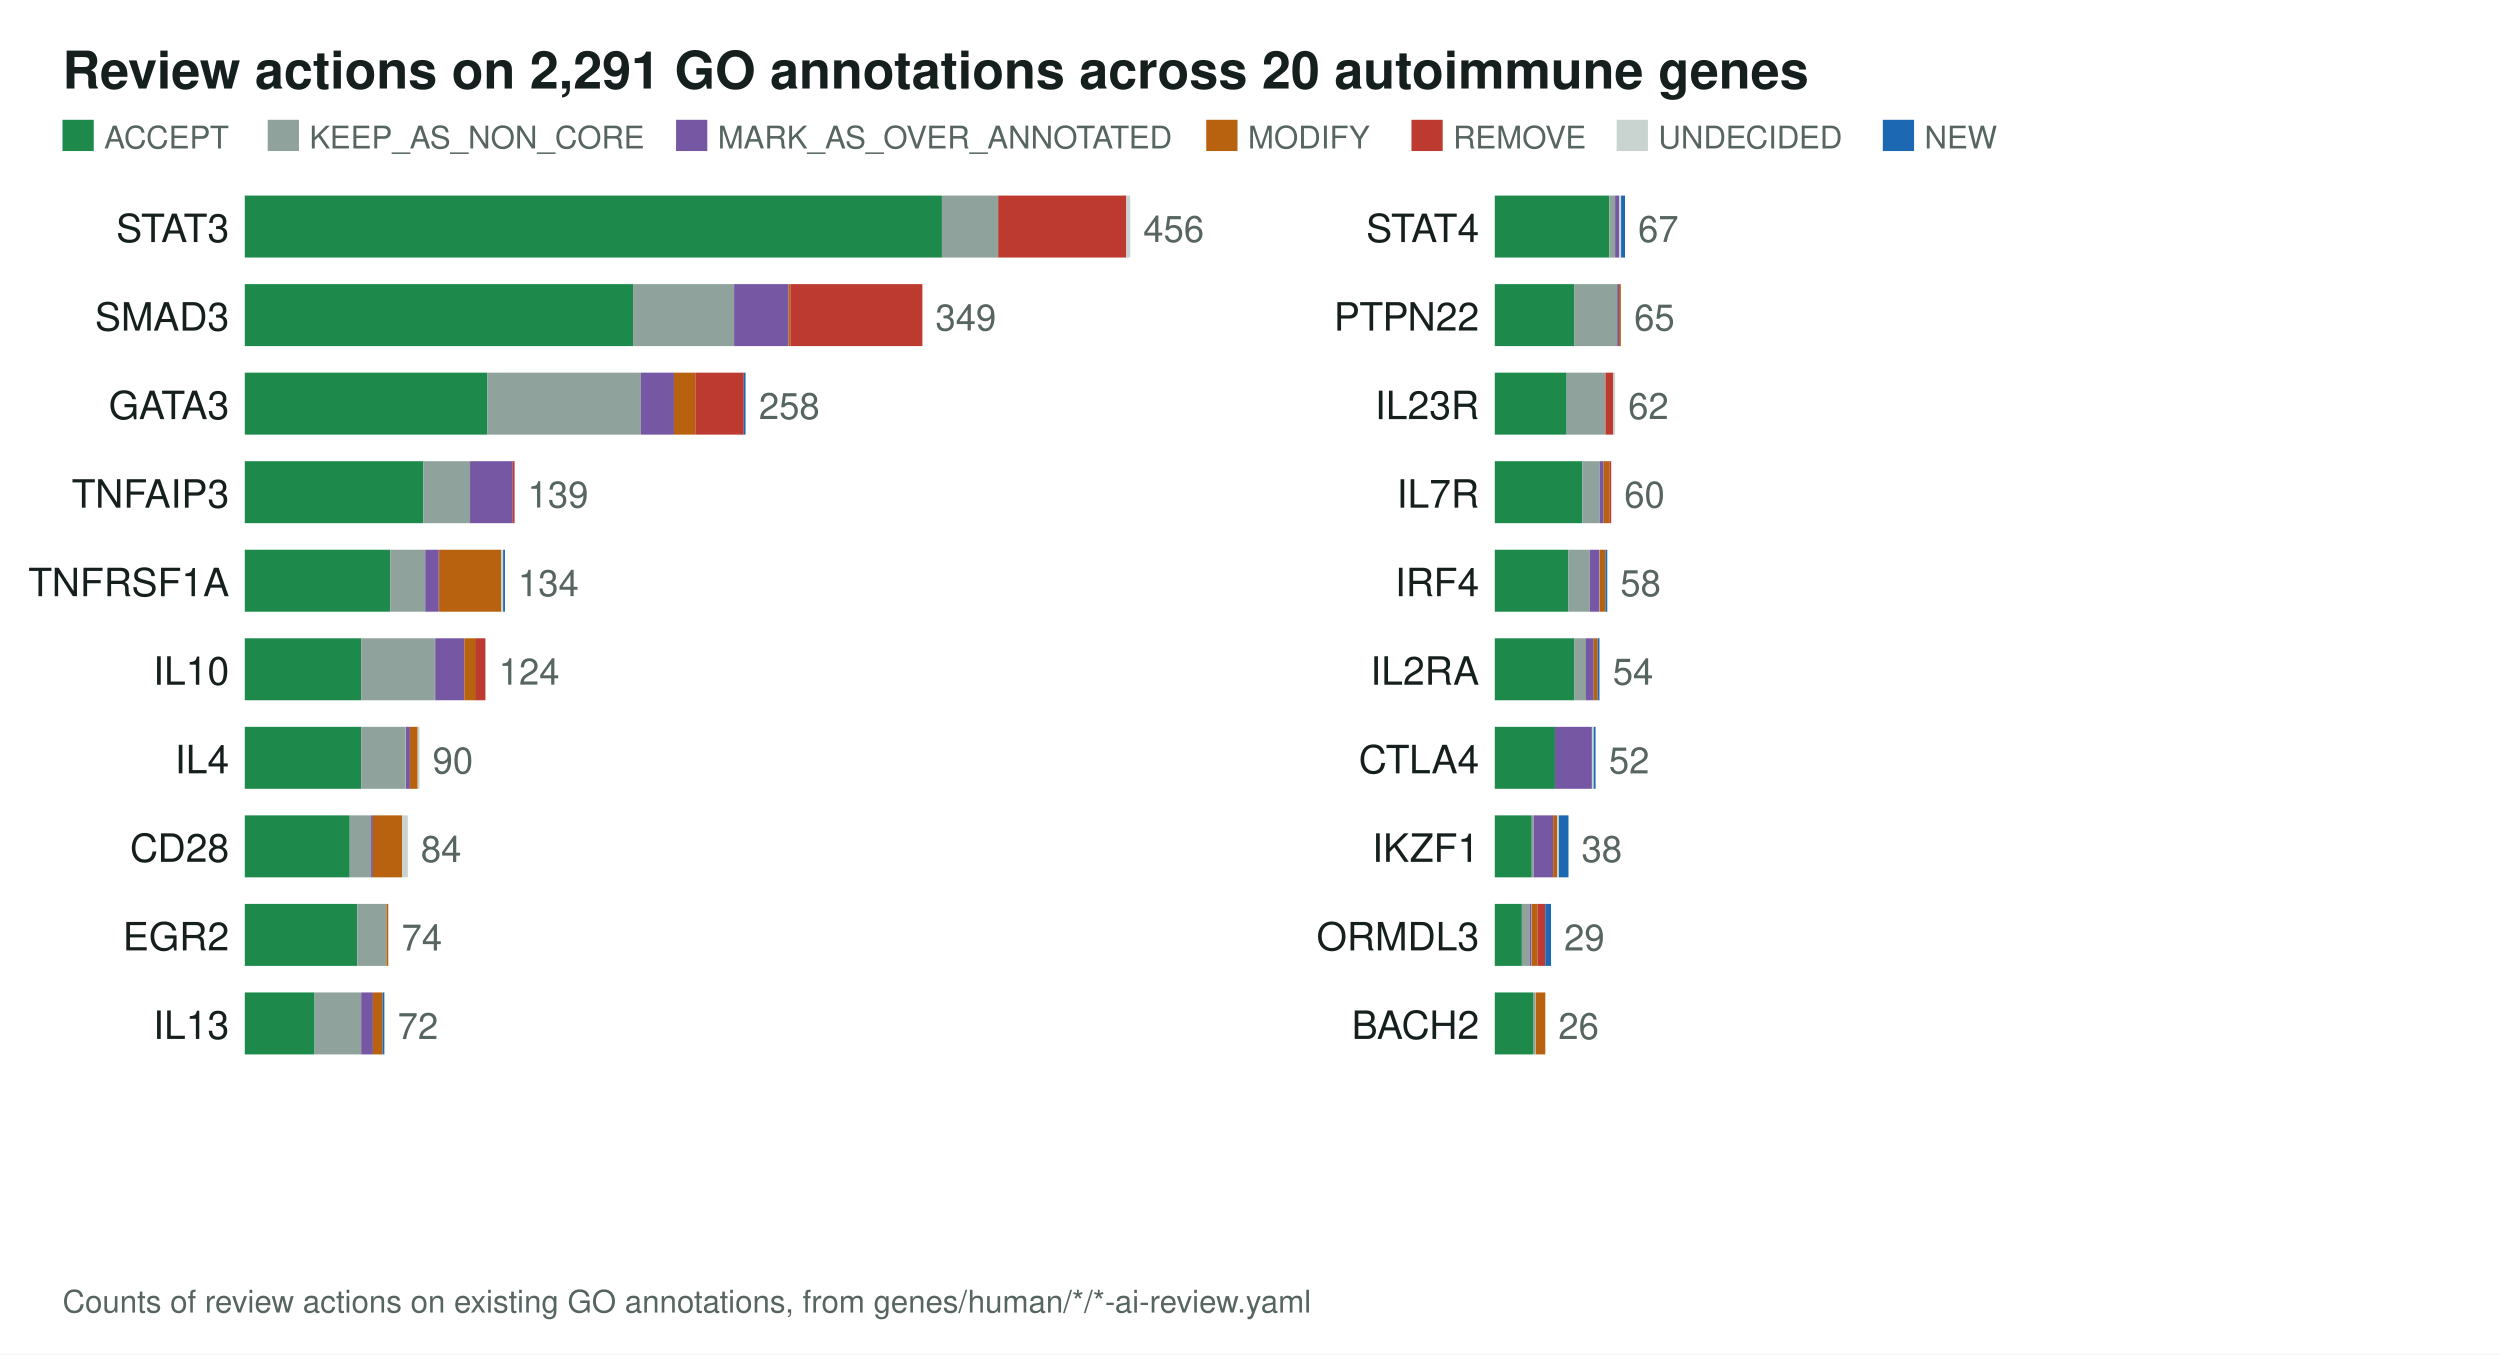
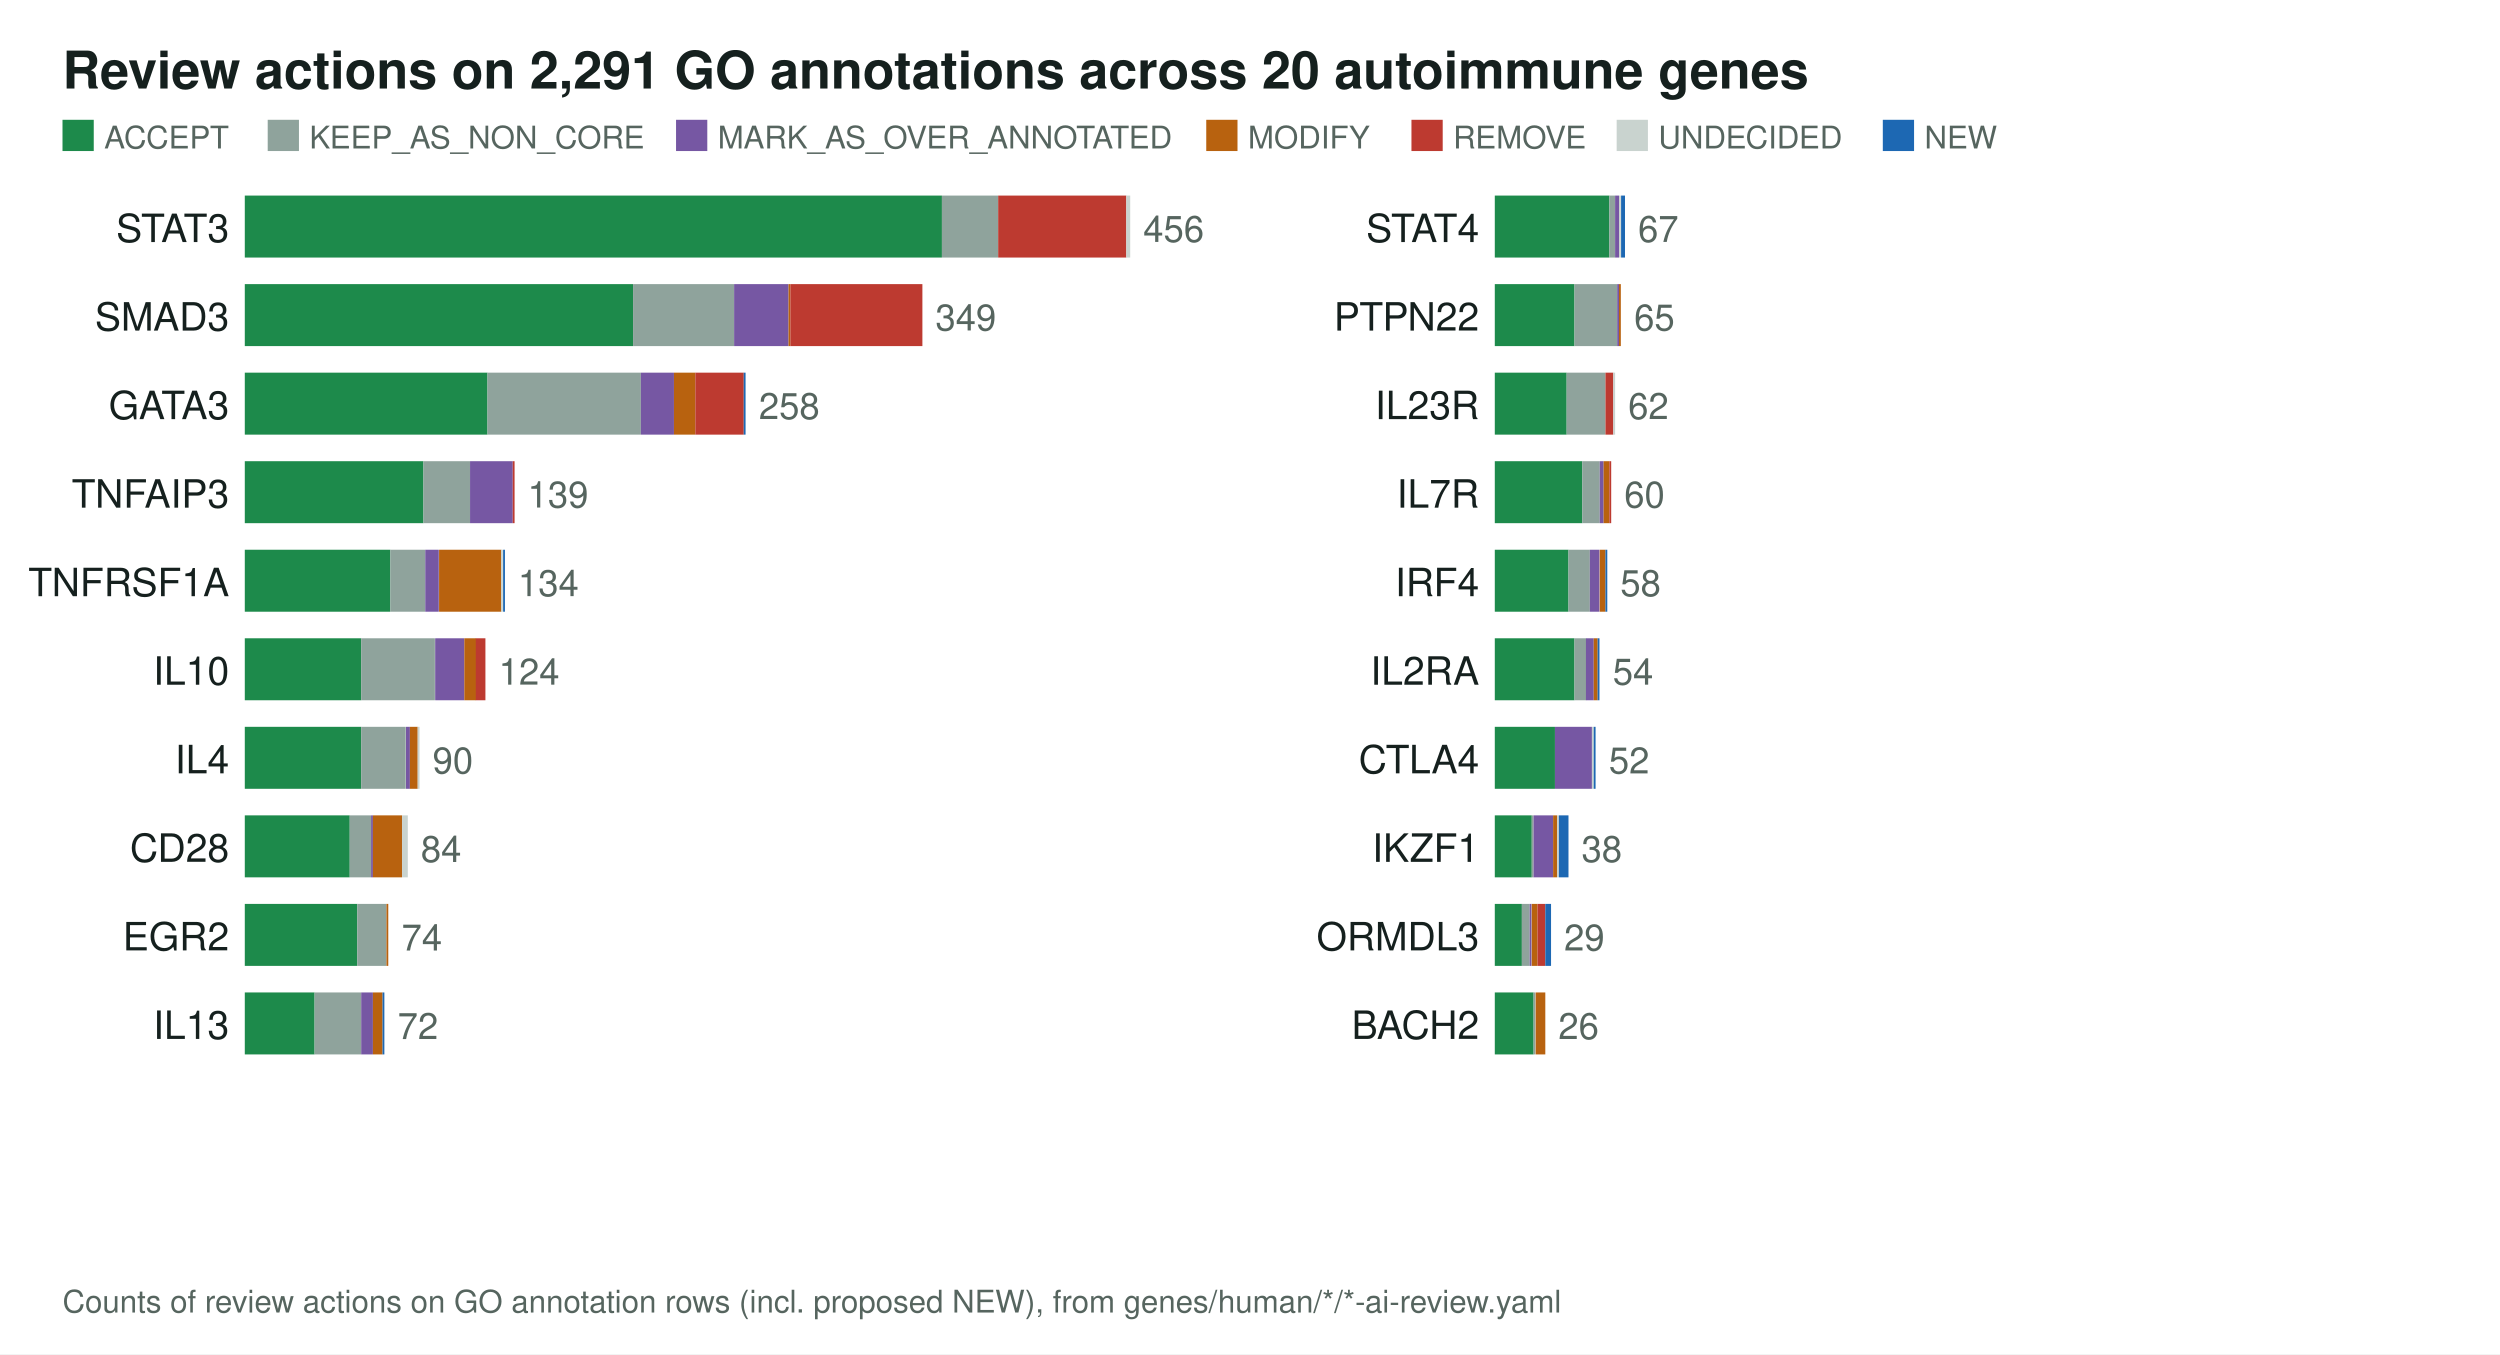
<svg xmlns="http://www.w3.org/2000/svg" viewBox="0 0 960 520" width="960" height="520" font-family="Helvetica, Arial, sans-serif">
  <rect width="960" height="520" fill="#ffffff" />
  <text x="24" y="34" font-size="20" font-weight="bold" fill="#15201e">Review actions on 2,291 GO annotations across 20 autoimmune genes</text>
  <rect x="24" y="46" width="12" height="12" fill="#1d8a4b" />
  <text x="40" y="57" font-size="12" fill="#56655f">ACCEPT</text>
  <rect x="102.8" y="46" width="12" height="12" fill="#8fa39c" />
  <text x="118.8" y="57" font-size="12" fill="#56655f">KEEP_AS_NON_CORE</text>
  <rect x="259.6" y="46" width="12" height="12" fill="#7657a3" />
  <text x="275.6" y="57" font-size="12" fill="#56655f">MARK_AS_OVER_ANNOTATED</text>
  <rect x="463.2" y="46" width="12" height="12" fill="#b8620f" />
  <text x="479.2" y="57" font-size="12" fill="#56655f">MODIFY</text>
  <rect x="542.0" y="46" width="12" height="12" fill="#bd3a30" />
  <text x="558.0" y="57" font-size="12" fill="#56655f">REMOVE</text>
  <rect x="620.8" y="46" width="12" height="12" fill="#c9d3cf" />
  <text x="636.8" y="57" font-size="12" fill="#56655f">UNDECIDED</text>
  <rect x="723.0" y="46" width="12" height="12" fill="#1d68b3" />
  <text x="739.0" y="57" font-size="12" fill="#56655f">NEW</text>
  <text x="88.0" y="92.95" font-size="15" text-anchor="end" fill="#15201e">STAT3</text>
  <rect x="94.0" y="75.1" width="267.7" height="23.8" fill="#1d8a4b" />
  <rect x="361.7" y="75.1" width="21.6" height="23.8" fill="#8fa39c" />
  <rect x="383.3" y="75.1" width="49.2" height="23.8" fill="#bd3a30" />
  <rect x="432.5" y="75.1" width="1.5" height="23.8" fill="#c9d3cf" />
  <text x="439.0" y="92.9" font-size="14" fill="#56655f">456</text>
  <text x="88.0" y="126.95" font-size="15" text-anchor="end" fill="#15201e">SMAD3</text>
  <rect x="94.0" y="109.1" width="149.1" height="23.8" fill="#1d8a4b" />
  <rect x="243.1" y="109.1" width="38.8" height="23.8" fill="#8fa39c" />
  <rect x="281.9" y="109.1" width="20.9" height="23.8" fill="#7657a3" />
  <rect x="302.8" y="109.1" width="0.7" height="23.8" fill="#b8620f" />
  <rect x="303.5" y="109.1" width="50.7" height="23.8" fill="#bd3a30" />
  <text x="359.2" y="126.9" font-size="14" fill="#56655f">349</text>
  <text x="88.0" y="160.95" font-size="15" text-anchor="end" fill="#15201e">GATA3</text>
  <rect x="94.0" y="143.1" width="93.2" height="23.8" fill="#1d8a4b" />
  <rect x="187.2" y="143.1" width="58.9" height="23.8" fill="#8fa39c" />
  <rect x="246.1" y="143.1" width="12.7" height="23.8" fill="#7657a3" />
  <rect x="258.8" y="143.1" width="8.2" height="23.8" fill="#b8620f" />
  <rect x="267.0" y="143.1" width="18.6" height="23.8" fill="#bd3a30" />
  <rect x="285.6" y="143.1" width="0.7" height="23.8" fill="#1d68b3" />
  <text x="291.4" y="160.9" font-size="14" fill="#56655f">258</text>
  <text x="88.0" y="194.95" font-size="15" text-anchor="end" fill="#15201e">TNFAIP3</text>
  <rect x="94.0" y="177.1" width="68.6" height="23.8" fill="#1d8a4b" />
  <rect x="162.6" y="177.1" width="17.9" height="23.8" fill="#8fa39c" />
  <rect x="180.5" y="177.1" width="16.4" height="23.8" fill="#7657a3" />
  <rect x="196.9" y="177.1" width="0.7" height="23.8" fill="#bd3a30" />
  <text x="202.6" y="194.9" font-size="14" fill="#56655f">139</text>
  <text x="88.0" y="228.95" font-size="15" text-anchor="end" fill="#15201e">TNFRSF1A</text>
  <rect x="94.0" y="211.1" width="55.9" height="23.8" fill="#1d8a4b" />
  <rect x="149.9" y="211.1" width="13.4" height="23.8" fill="#8fa39c" />
  <rect x="163.3" y="211.1" width="5.2" height="23.8" fill="#7657a3" />
  <rect x="168.6" y="211.1" width="23.9" height="23.8" fill="#b8620f" />
  <rect x="192.4" y="211.1" width="0.7" height="23.8" fill="#c9d3cf" />
  <rect x="193.2" y="211.1" width="0.7" height="23.8" fill="#1d68b3" />
  <text x="198.9" y="228.9" font-size="14" fill="#56655f">134</text>
  <text x="88.0" y="262.95" font-size="15" text-anchor="end" fill="#15201e">IL10</text>
  <rect x="94.0" y="245.1" width="44.7" height="23.8" fill="#1d8a4b" />
  <rect x="138.7" y="245.1" width="28.3" height="23.8" fill="#8fa39c" />
  <rect x="167.1" y="245.1" width="11.2" height="23.8" fill="#7657a3" />
  <rect x="178.3" y="245.1" width="4.5" height="23.8" fill="#b8620f" />
  <rect x="182.7" y="245.1" width="3.7" height="23.8" fill="#bd3a30" />
  <text x="191.5" y="262.9" font-size="14" fill="#56655f">124</text>
  <text x="88.0" y="296.95" font-size="15" text-anchor="end" fill="#15201e">IL4</text>
  <rect x="94.0" y="279.1" width="44.7" height="23.8" fill="#1d8a4b" />
  <rect x="138.7" y="279.1" width="17.1" height="23.8" fill="#8fa39c" />
  <rect x="155.9" y="279.1" width="1.5" height="23.8" fill="#7657a3" />
  <rect x="157.4" y="279.1" width="3.0" height="23.8" fill="#b8620f" />
  <rect x="160.4" y="279.1" width="0.7" height="23.8" fill="#c9d3cf" />
  <text x="166.1" y="297.0" font-size="14" fill="#56655f">90</text>
  <text x="88.0" y="330.95" font-size="15" text-anchor="end" fill="#15201e">CD28</text>
  <rect x="94.0" y="313.1" width="40.3" height="23.8" fill="#1d8a4b" />
  <rect x="134.3" y="313.1" width="8.2" height="23.8" fill="#8fa39c" />
  <rect x="142.5" y="313.1" width="0.7" height="23.8" fill="#7657a3" />
  <rect x="143.2" y="313.1" width="11.2" height="23.8" fill="#b8620f" />
  <rect x="154.4" y="313.1" width="2.2" height="23.8" fill="#c9d3cf" />
  <text x="161.6" y="331.0" font-size="14" fill="#56655f">84</text>
  <text x="88.0" y="364.95" font-size="15" text-anchor="end" fill="#15201e">EGR2</text>
  <rect x="94.0" y="347.1" width="43.2" height="23.8" fill="#1d8a4b" />
  <rect x="137.2" y="347.1" width="11.2" height="23.8" fill="#8fa39c" />
  <rect x="148.4" y="347.1" width="0.7" height="23.8" fill="#b8620f" />
  <text x="154.2" y="365.0" font-size="14" fill="#56655f">74</text>
  <text x="88.0" y="398.95" font-size="15" text-anchor="end" fill="#15201e">IL13</text>
  <rect x="94.0" y="381.1" width="26.8" height="23.8" fill="#1d8a4b" />
  <rect x="120.8" y="381.1" width="17.9" height="23.8" fill="#8fa39c" />
  <rect x="138.7" y="381.1" width="4.5" height="23.8" fill="#7657a3" />
  <rect x="143.2" y="381.1" width="3.7" height="23.8" fill="#b8620f" />
  <rect x="146.9" y="381.1" width="0.7" height="23.8" fill="#1d68b3" />
  <text x="152.7" y="399.0" font-size="14" fill="#56655f">72</text>
  <text x="568.0" y="92.95" font-size="15" text-anchor="end" fill="#15201e">STAT4</text>
  <rect x="574.0" y="75.1" width="44.0" height="23.8" fill="#1d8a4b" />
  <rect x="618.0" y="75.1" width="2.2" height="23.8" fill="#8fa39c" />
  <rect x="620.2" y="75.1" width="1.5" height="23.8" fill="#7657a3" />
  <rect x="621.7" y="75.1" width="0.7" height="23.8" fill="#c9d3cf" />
  <rect x="622.5" y="75.1" width="1.5" height="23.8" fill="#1d68b3" />
  <text x="629.0" y="92.9" font-size="14" fill="#56655f">67</text>
  <text x="568.0" y="126.95" font-size="15" text-anchor="end" fill="#15201e">PTPN22</text>
  <rect x="574.0" y="109.1" width="30.6" height="23.8" fill="#1d8a4b" />
  <rect x="604.6" y="109.1" width="16.4" height="23.8" fill="#8fa39c" />
  <rect x="621.0" y="109.1" width="0.7" height="23.8" fill="#7657a3" />
  <rect x="621.7" y="109.1" width="0.7" height="23.8" fill="#b8620f" />
  <text x="627.5" y="126.9" font-size="14" fill="#56655f">65</text>
  <text x="568.0" y="160.95" font-size="15" text-anchor="end" fill="#15201e">IL23R</text>
  <rect x="574.0" y="143.1" width="27.6" height="23.8" fill="#1d8a4b" />
  <rect x="601.6" y="143.1" width="14.9" height="23.8" fill="#8fa39c" />
  <rect x="616.5" y="143.1" width="3.0" height="23.8" fill="#bd3a30" />
  <rect x="619.5" y="143.1" width="0.7" height="23.8" fill="#c9d3cf" />
  <text x="625.2" y="160.9" font-size="14" fill="#56655f">62</text>
  <text x="568.0" y="194.95" font-size="15" text-anchor="end" fill="#15201e">IL7R</text>
  <rect x="574.0" y="177.1" width="33.6" height="23.8" fill="#1d8a4b" />
  <rect x="607.6" y="177.1" width="6.7" height="23.8" fill="#8fa39c" />
  <rect x="614.3" y="177.1" width="1.5" height="23.8" fill="#7657a3" />
  <rect x="615.8" y="177.1" width="2.2" height="23.8" fill="#b8620f" />
  <rect x="618.0" y="177.1" width="0.7" height="23.8" fill="#bd3a30" />
  <text x="623.7" y="194.9" font-size="14" fill="#56655f">60</text>
  <text x="568.0" y="228.95" font-size="15" text-anchor="end" fill="#15201e">IRF4</text>
  <rect x="574.0" y="211.1" width="28.3" height="23.8" fill="#1d8a4b" />
  <rect x="602.3" y="211.1" width="8.2" height="23.8" fill="#8fa39c" />
  <rect x="610.5" y="211.1" width="3.7" height="23.8" fill="#7657a3" />
  <rect x="614.3" y="211.1" width="2.2" height="23.8" fill="#b8620f" />
  <rect x="616.5" y="211.1" width="0.7" height="23.8" fill="#1d68b3" />
  <text x="622.2" y="228.9" font-size="14" fill="#56655f">58</text>
  <text x="568.0" y="262.95" font-size="15" text-anchor="end" fill="#15201e">IL2RA</text>
  <rect x="574.0" y="245.1" width="30.6" height="23.8" fill="#1d8a4b" />
  <rect x="604.6" y="245.1" width="4.5" height="23.8" fill="#8fa39c" />
  <rect x="609.0" y="245.1" width="3.0" height="23.8" fill="#7657a3" />
  <rect x="612.0" y="245.1" width="1.5" height="23.8" fill="#b8620f" />
  <rect x="613.5" y="245.1" width="0.7" height="23.8" fill="#1d68b3" />
  <text x="619.3" y="262.9" font-size="14" fill="#56655f">54</text>
  <text x="568.0" y="296.95" font-size="15" text-anchor="end" fill="#15201e">CTLA4</text>
  <rect x="574.0" y="279.1" width="23.1" height="23.8" fill="#1d8a4b" />
  <rect x="597.1" y="279.1" width="14.2" height="23.8" fill="#7657a3" />
  <rect x="611.3" y="279.1" width="0.7" height="23.8" fill="#c9d3cf" />
  <rect x="612.0" y="279.1" width="0.7" height="23.8" fill="#1d68b3" />
  <text x="617.8" y="297.0" font-size="14" fill="#56655f">52</text>
  <text x="568.0" y="330.95" font-size="15" text-anchor="end" fill="#15201e">IKZF1</text>
  <rect x="574.0" y="313.1" width="14.2" height="23.8" fill="#1d8a4b" />
  <rect x="588.2" y="313.1" width="0.7" height="23.8" fill="#8fa39c" />
  <rect x="588.9" y="313.1" width="7.5" height="23.8" fill="#7657a3" />
  <rect x="596.4" y="313.1" width="1.5" height="23.8" fill="#b8620f" />
  <rect x="597.9" y="313.1" width="0.7" height="23.8" fill="#c9d3cf" />
  <rect x="598.6" y="313.1" width="3.7" height="23.8" fill="#1d68b3" />
  <text x="607.3" y="331.0" font-size="14" fill="#56655f">38</text>
  <text x="568.0" y="364.95" font-size="15" text-anchor="end" fill="#15201e">ORMDL3</text>
  <rect x="574.0" y="347.1" width="10.4" height="23.8" fill="#1d8a4b" />
  <rect x="584.4" y="347.1" width="3.0" height="23.8" fill="#8fa39c" />
  <rect x="587.4" y="347.1" width="0.7" height="23.8" fill="#7657a3" />
  <rect x="588.2" y="347.1" width="2.2" height="23.8" fill="#b8620f" />
  <rect x="590.4" y="347.1" width="3.0" height="23.8" fill="#bd3a30" />
  <rect x="593.4" y="347.1" width="2.2" height="23.8" fill="#1d68b3" />
  <text x="600.6" y="365.0" font-size="14" fill="#56655f">29</text>
  <text x="568.0" y="398.95" font-size="15" text-anchor="end" fill="#15201e">BACH2</text>
  <rect x="574.0" y="381.1" width="14.9" height="23.8" fill="#1d8a4b" />
  <rect x="588.9" y="381.1" width="0.7" height="23.8" fill="#8fa39c" />
  <rect x="589.7" y="381.1" width="3.7" height="23.8" fill="#b8620f" />
  <text x="598.4" y="399.0" font-size="14" fill="#56655f">26</text>
-   <text x="24" y="504" font-size="12" fill="#56655f">Counts of review actions on existing GO annotations, from genes/human/*/*-ai-review.yaml</text>
+   <text x="24" y="504" font-size="12" fill="#56655f">Counts of review actions on GO annotation rows (incl. proposed NEW), from genes/human/*/*-ai-review.yaml</text>
</svg>
